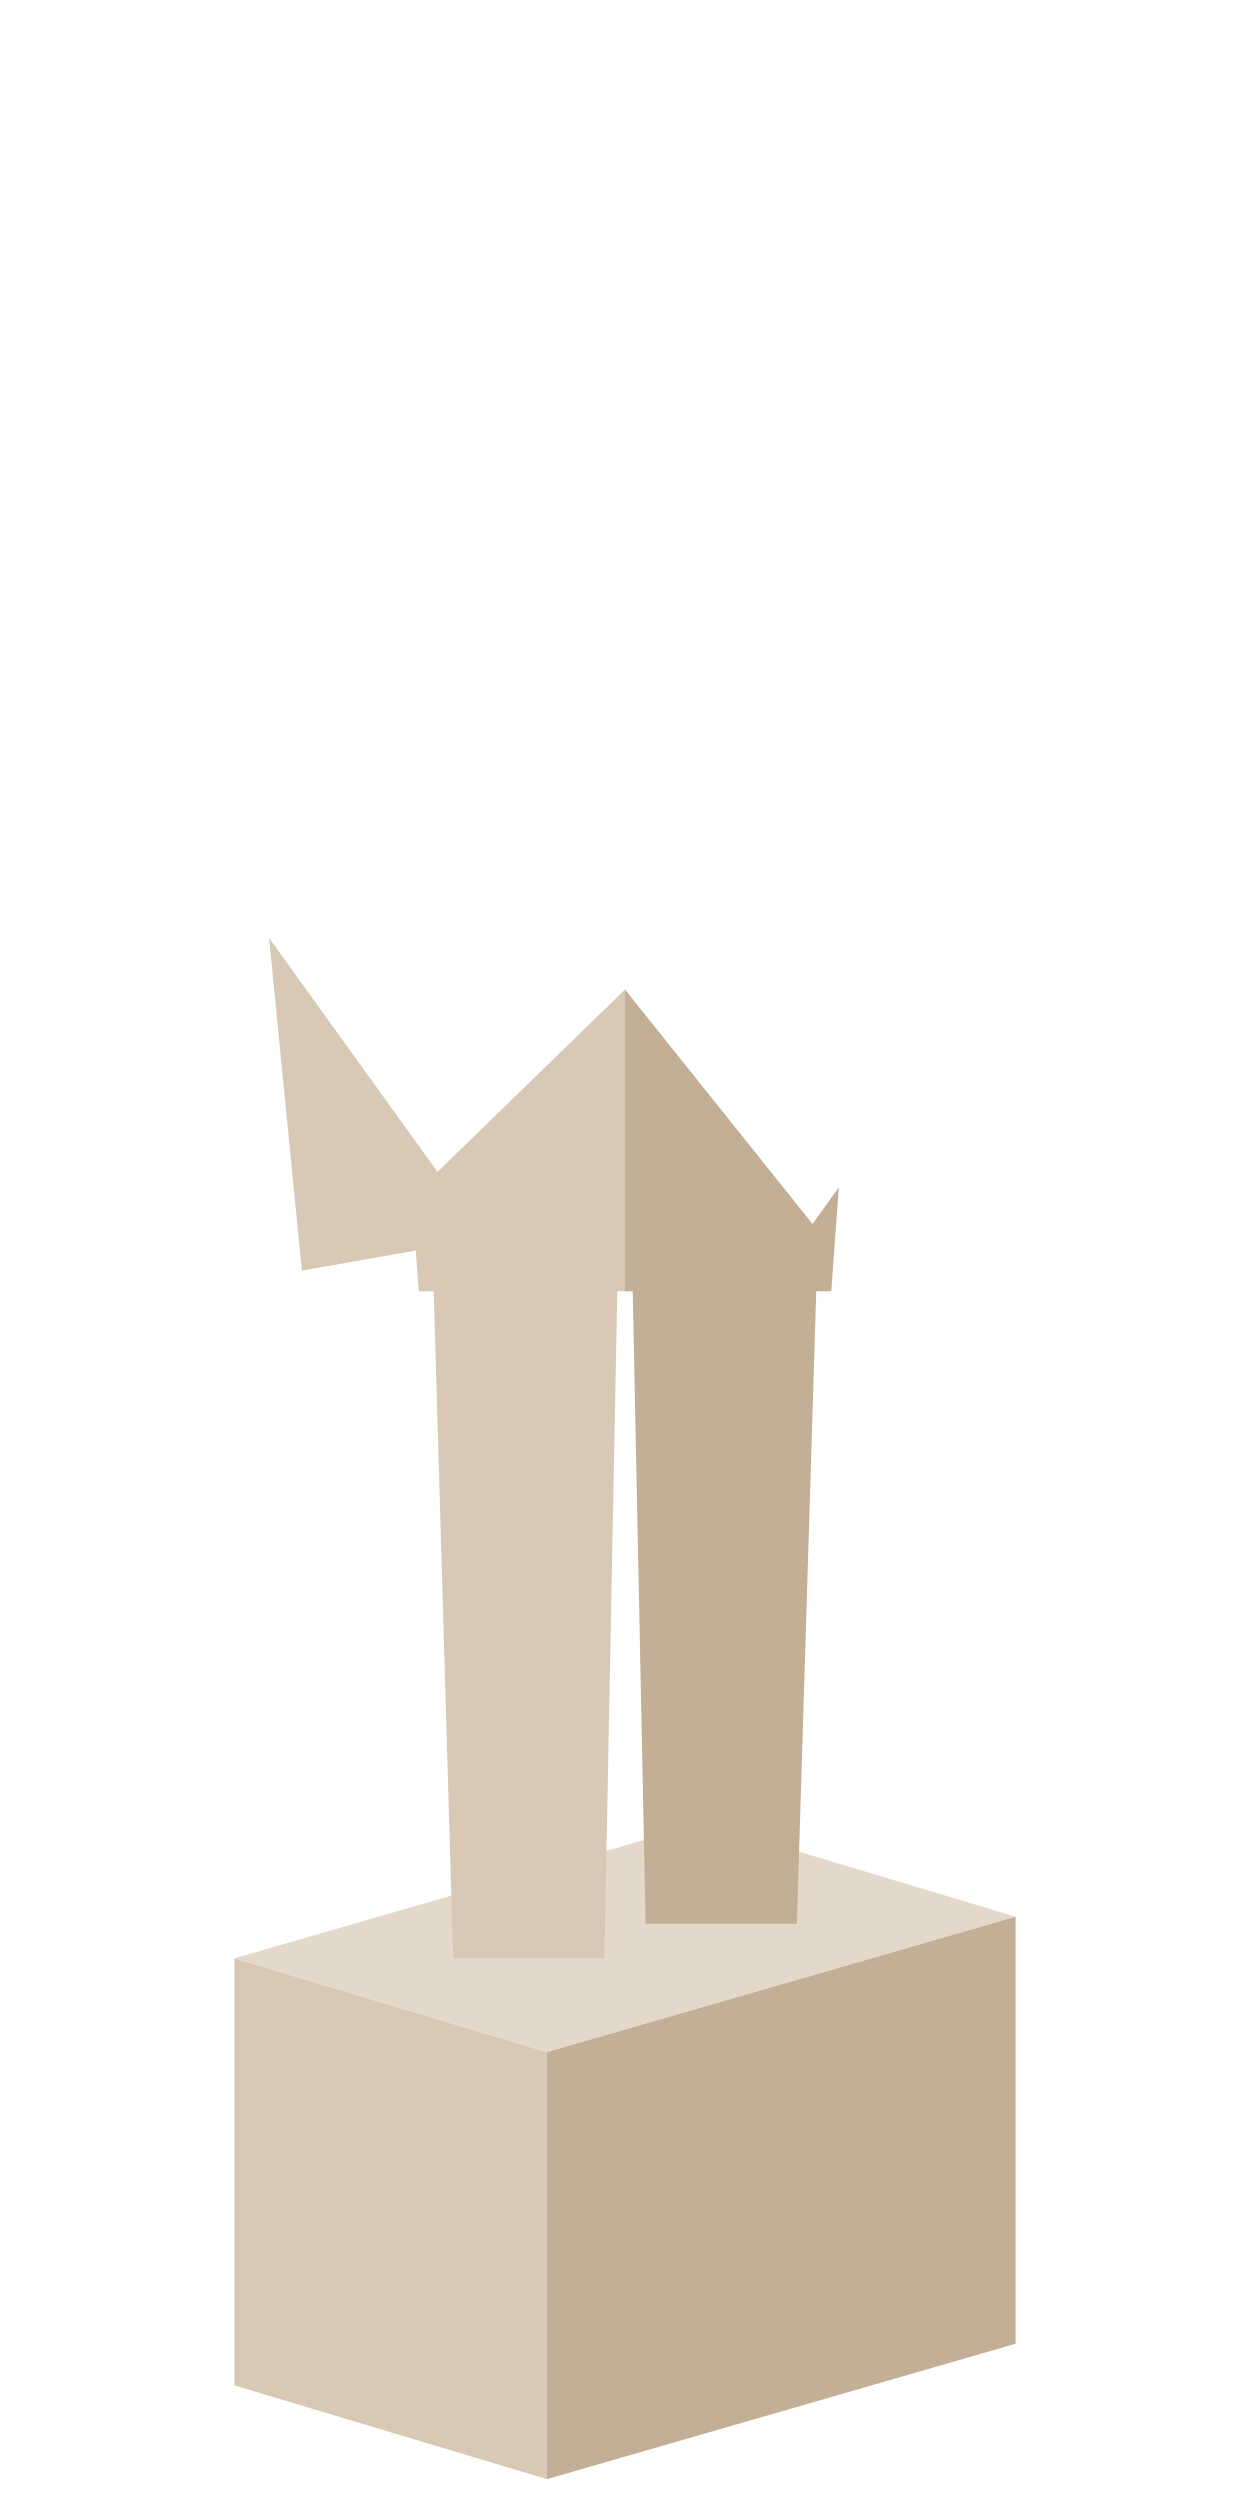
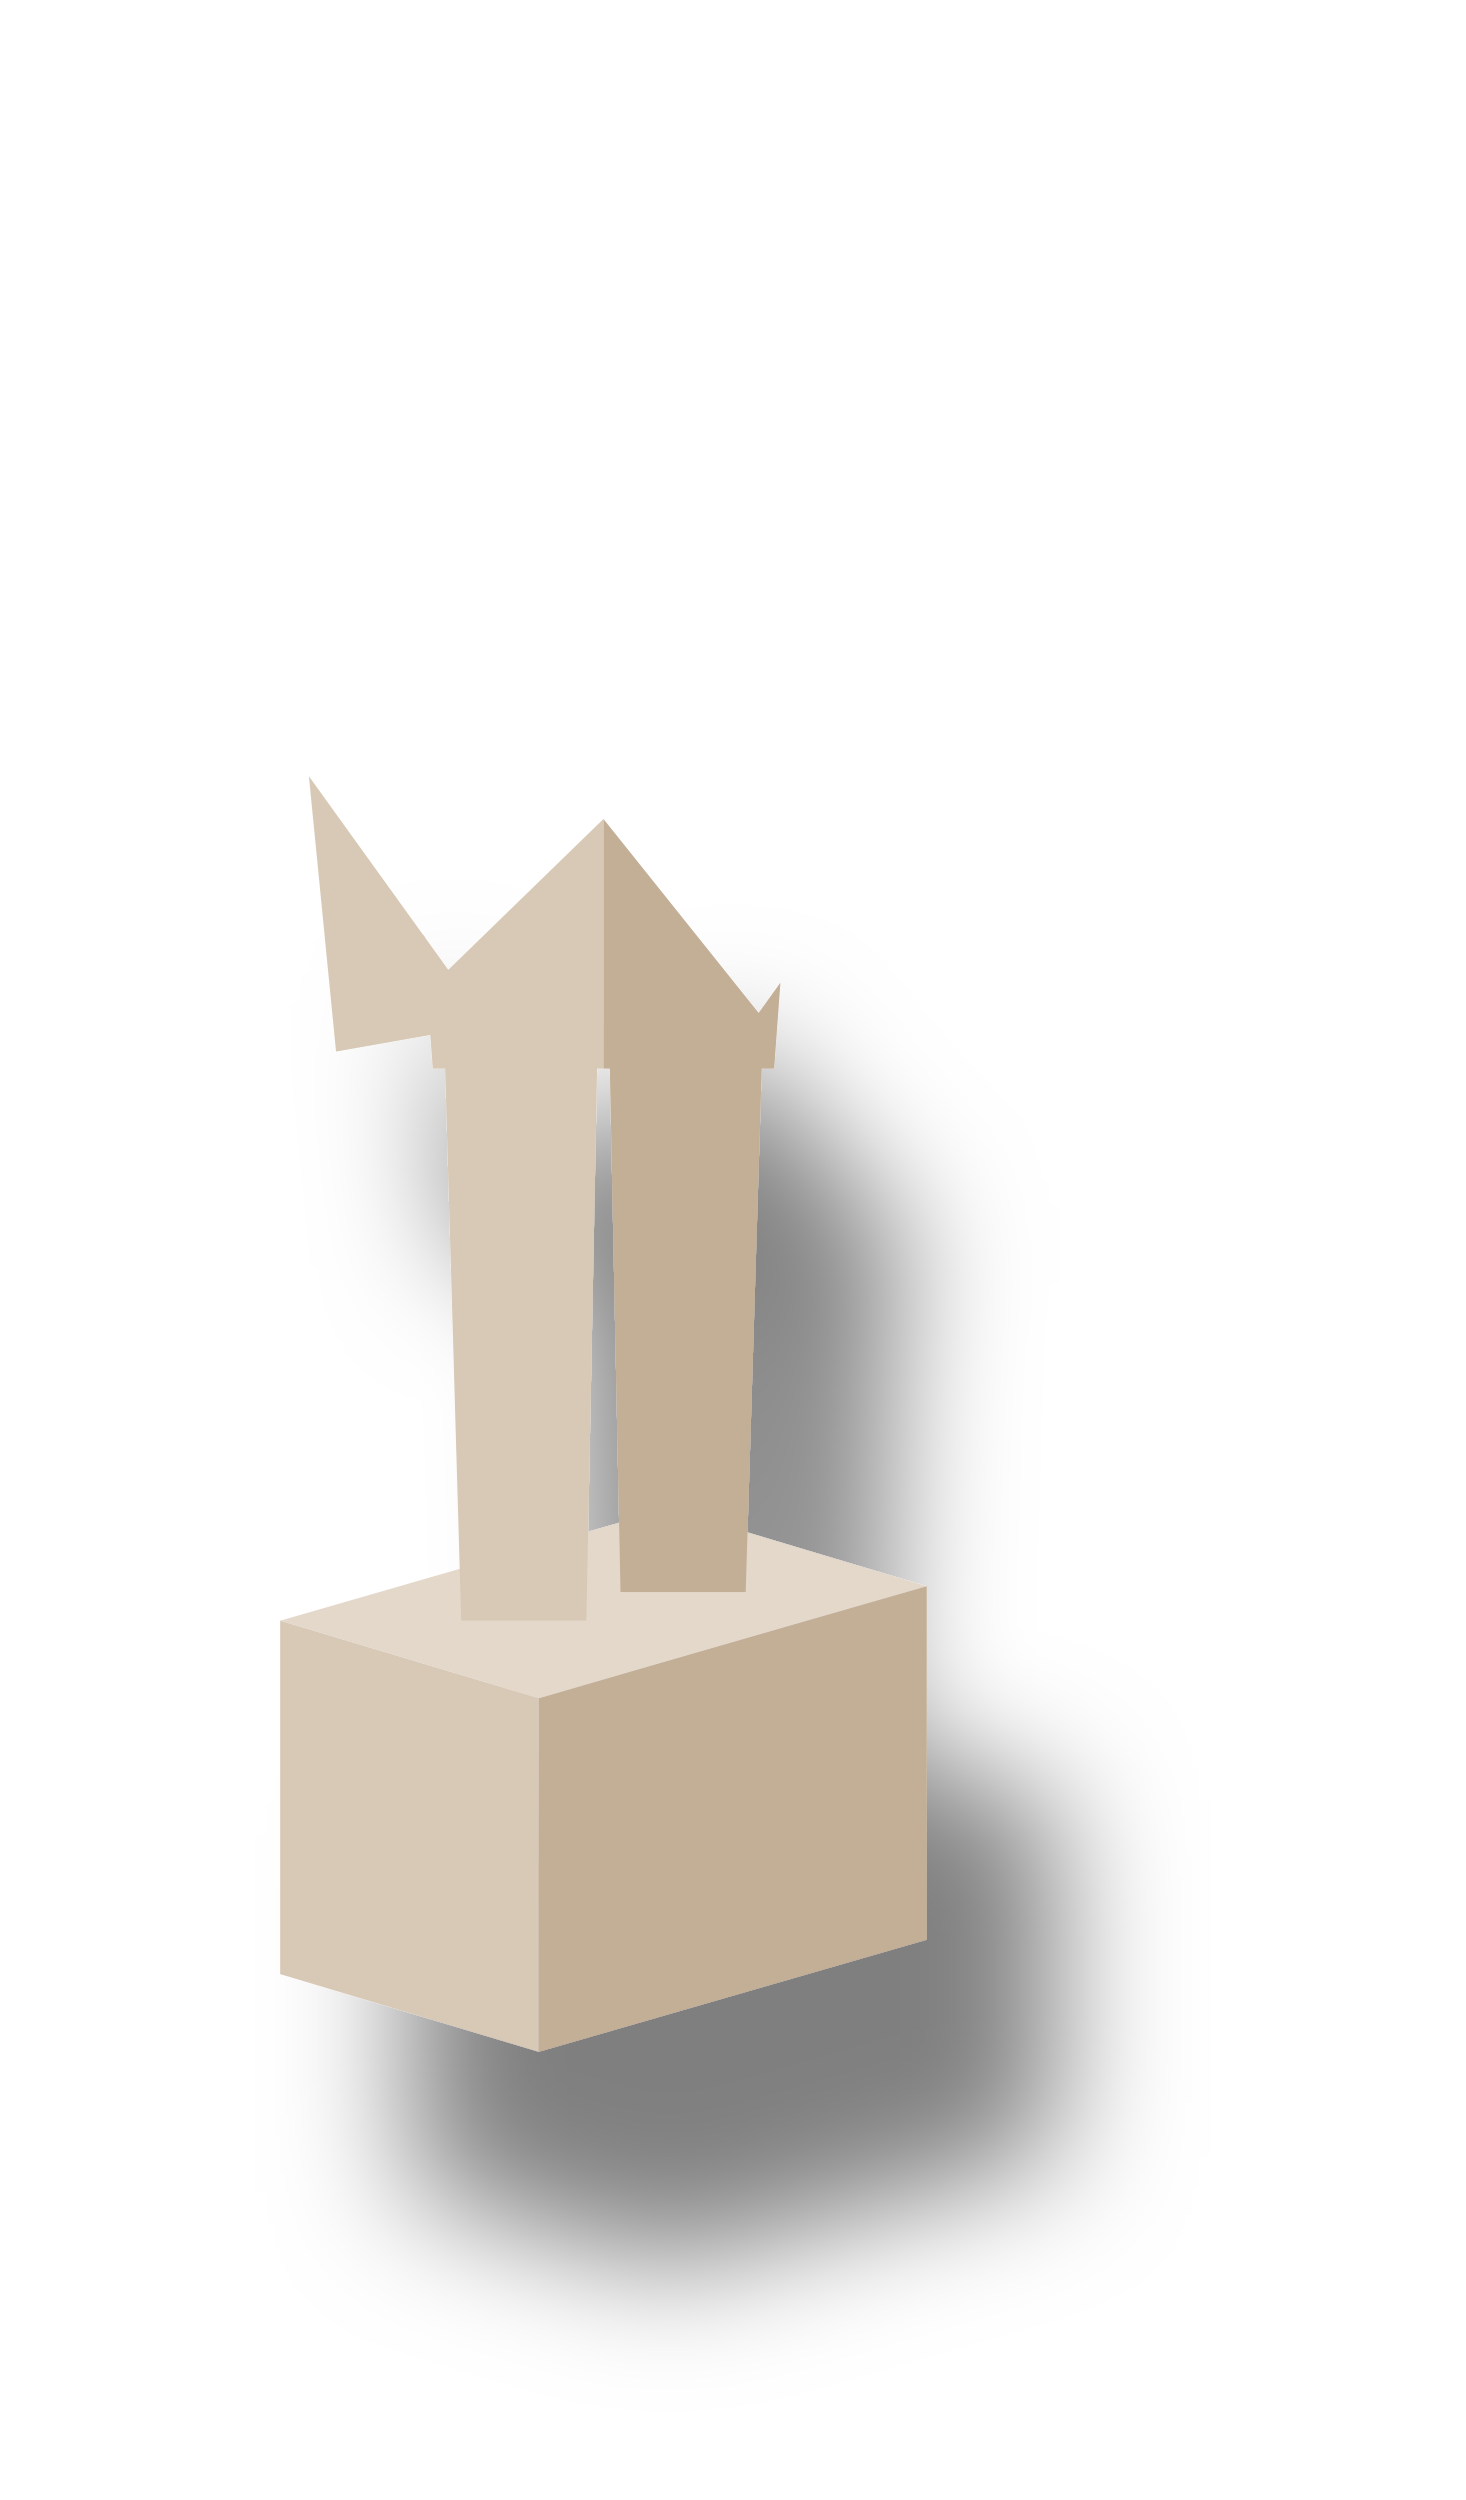
- <svg xmlns="http://www.w3.org/2000/svg" width="24" height="48" viewBox="0 0 24 48">
-   <defs>
-     <clipPath id="prelom">
-       <polygon points="0,21.5 4.8,17.5 8.4,22.5 12,19 15.6,23.5 19.2,18.5 24,21.5 24,48 0,48" />
-     </clipPath>
-   </defs>
-   <g clip-path="url(#prelom)">
-     <path fill="#e4d8ca" d="M4.5 37.6 13.5 35 19.5 36.8 10.5 39.4Z" />
-     <path fill="#d8c9b6" d="M4.5 37.6 10.5 39.4V47.6L4.5 45.8Z" />
-     <path fill="#c3ae96" d="M10.5 39.4 19.5 36.8V45L10.5 47.6Z" />
-     <g transform="translate(-2.52 1.56) scale(1.32)">
-       <path fill="#d8c9b6" d="M8.2 17H10.9L10.7 27.3H8.5Z" />
-       <path fill="#c3ae96" d="M11.1 17H13.8L13.5 26.8H11.3Z" />
-       <path fill="#d8c9b6" d="M5.6 10.2 7.4 9.6 8 17 6.3 17.3Z" />
-       <path fill="#c3ae96" d="M14.4 9.6 16.1 10.4 18 2.8 16.3 2.3Z" />
-       <circle cx="17.3" cy="2" r="1.4" fill="#c3ae96" />
-       <path fill="#d8c9b6" d="M7.4 9.4H11V17.6H8Z" />
-       <path fill="#c3ae96" d="M11 9.4H14.6L14 17.6H11Z" />
-       <path fill="#c3ae96" d="M10.1 7.6H11.9V9.8H10.1Z" />
-       <ellipse cx="11" cy="5.33" rx="2.53" ry="2.97" fill="#d8c9b6" />
-       <path fill="#c3ae96" d="M11 2.36A2.53 2.97 0 0 1 11 8.3Z" />
+ <svg xmlns="http://www.w3.org/2000/svg" width="34" height="58" viewBox="-2 0 34 58">
+   <filter id="senka" filterUnits="userSpaceOnUse" x="-2" y="0" width="34" height="58">
+     <feDropShadow dx="3" dy="5" stdDeviation="1.5" flood-color="#000" flood-opacity="0.5" />
+   </filter>
+   <g filter="url(#senka)">
+     <defs>
+       <clipPath id="prelom">
+         <polygon points="0,21.5 4.8,17.5 8.4,22.5 12,19 15.6,23.5 19.2,18.5 24,21.5 24,48 0,48" />
+       </clipPath>
+     </defs>
+     <g clip-path="url(#prelom)">
+       <path fill="#e4d8ca" d="M4.5 37.6 13.5 35 19.5 36.8 10.5 39.4Z" />
+       <path fill="#d8c9b6" d="M4.5 37.6 10.5 39.4V47.6L4.5 45.8Z" />
+       <path fill="#c3ae96" d="M10.5 39.4 19.5 36.8V45L10.5 47.6Z" />
+       <g transform="translate(-2.52 1.56) scale(1.32)">
+         <path fill="#d8c9b6" d="M8.2 17H10.9L10.7 27.3H8.5Z" />
+         <path fill="#c3ae96" d="M11.1 17H13.8L13.5 26.8H11.3Z" />
+         <path fill="#d8c9b6" d="M5.6 10.2 7.4 9.6 8 17 6.3 17.3Z" />
+         <path fill="#c3ae96" d="M14.4 9.6 16.1 10.4 18 2.8 16.3 2.3Z" />
+         <circle cx="17.3" cy="2" r="1.4" fill="#c3ae96" />
+         <path fill="#d8c9b6" d="M7.4 9.4H11V17.6H8Z" />
+         <path fill="#c3ae96" d="M11 9.4H14.6L14 17.6H11Z" />
+         <path fill="#c3ae96" d="M10.1 7.6H11.9V9.8H10.1Z" />
+         <ellipse cx="11" cy="5.33" rx="2.53" ry="2.97" fill="#d8c9b6" />
+         <path fill="#c3ae96" d="M11 2.36A2.53 2.97 0 0 1 11 8.3Z" />
+       </g>
    </g>
  </g>
</svg>
